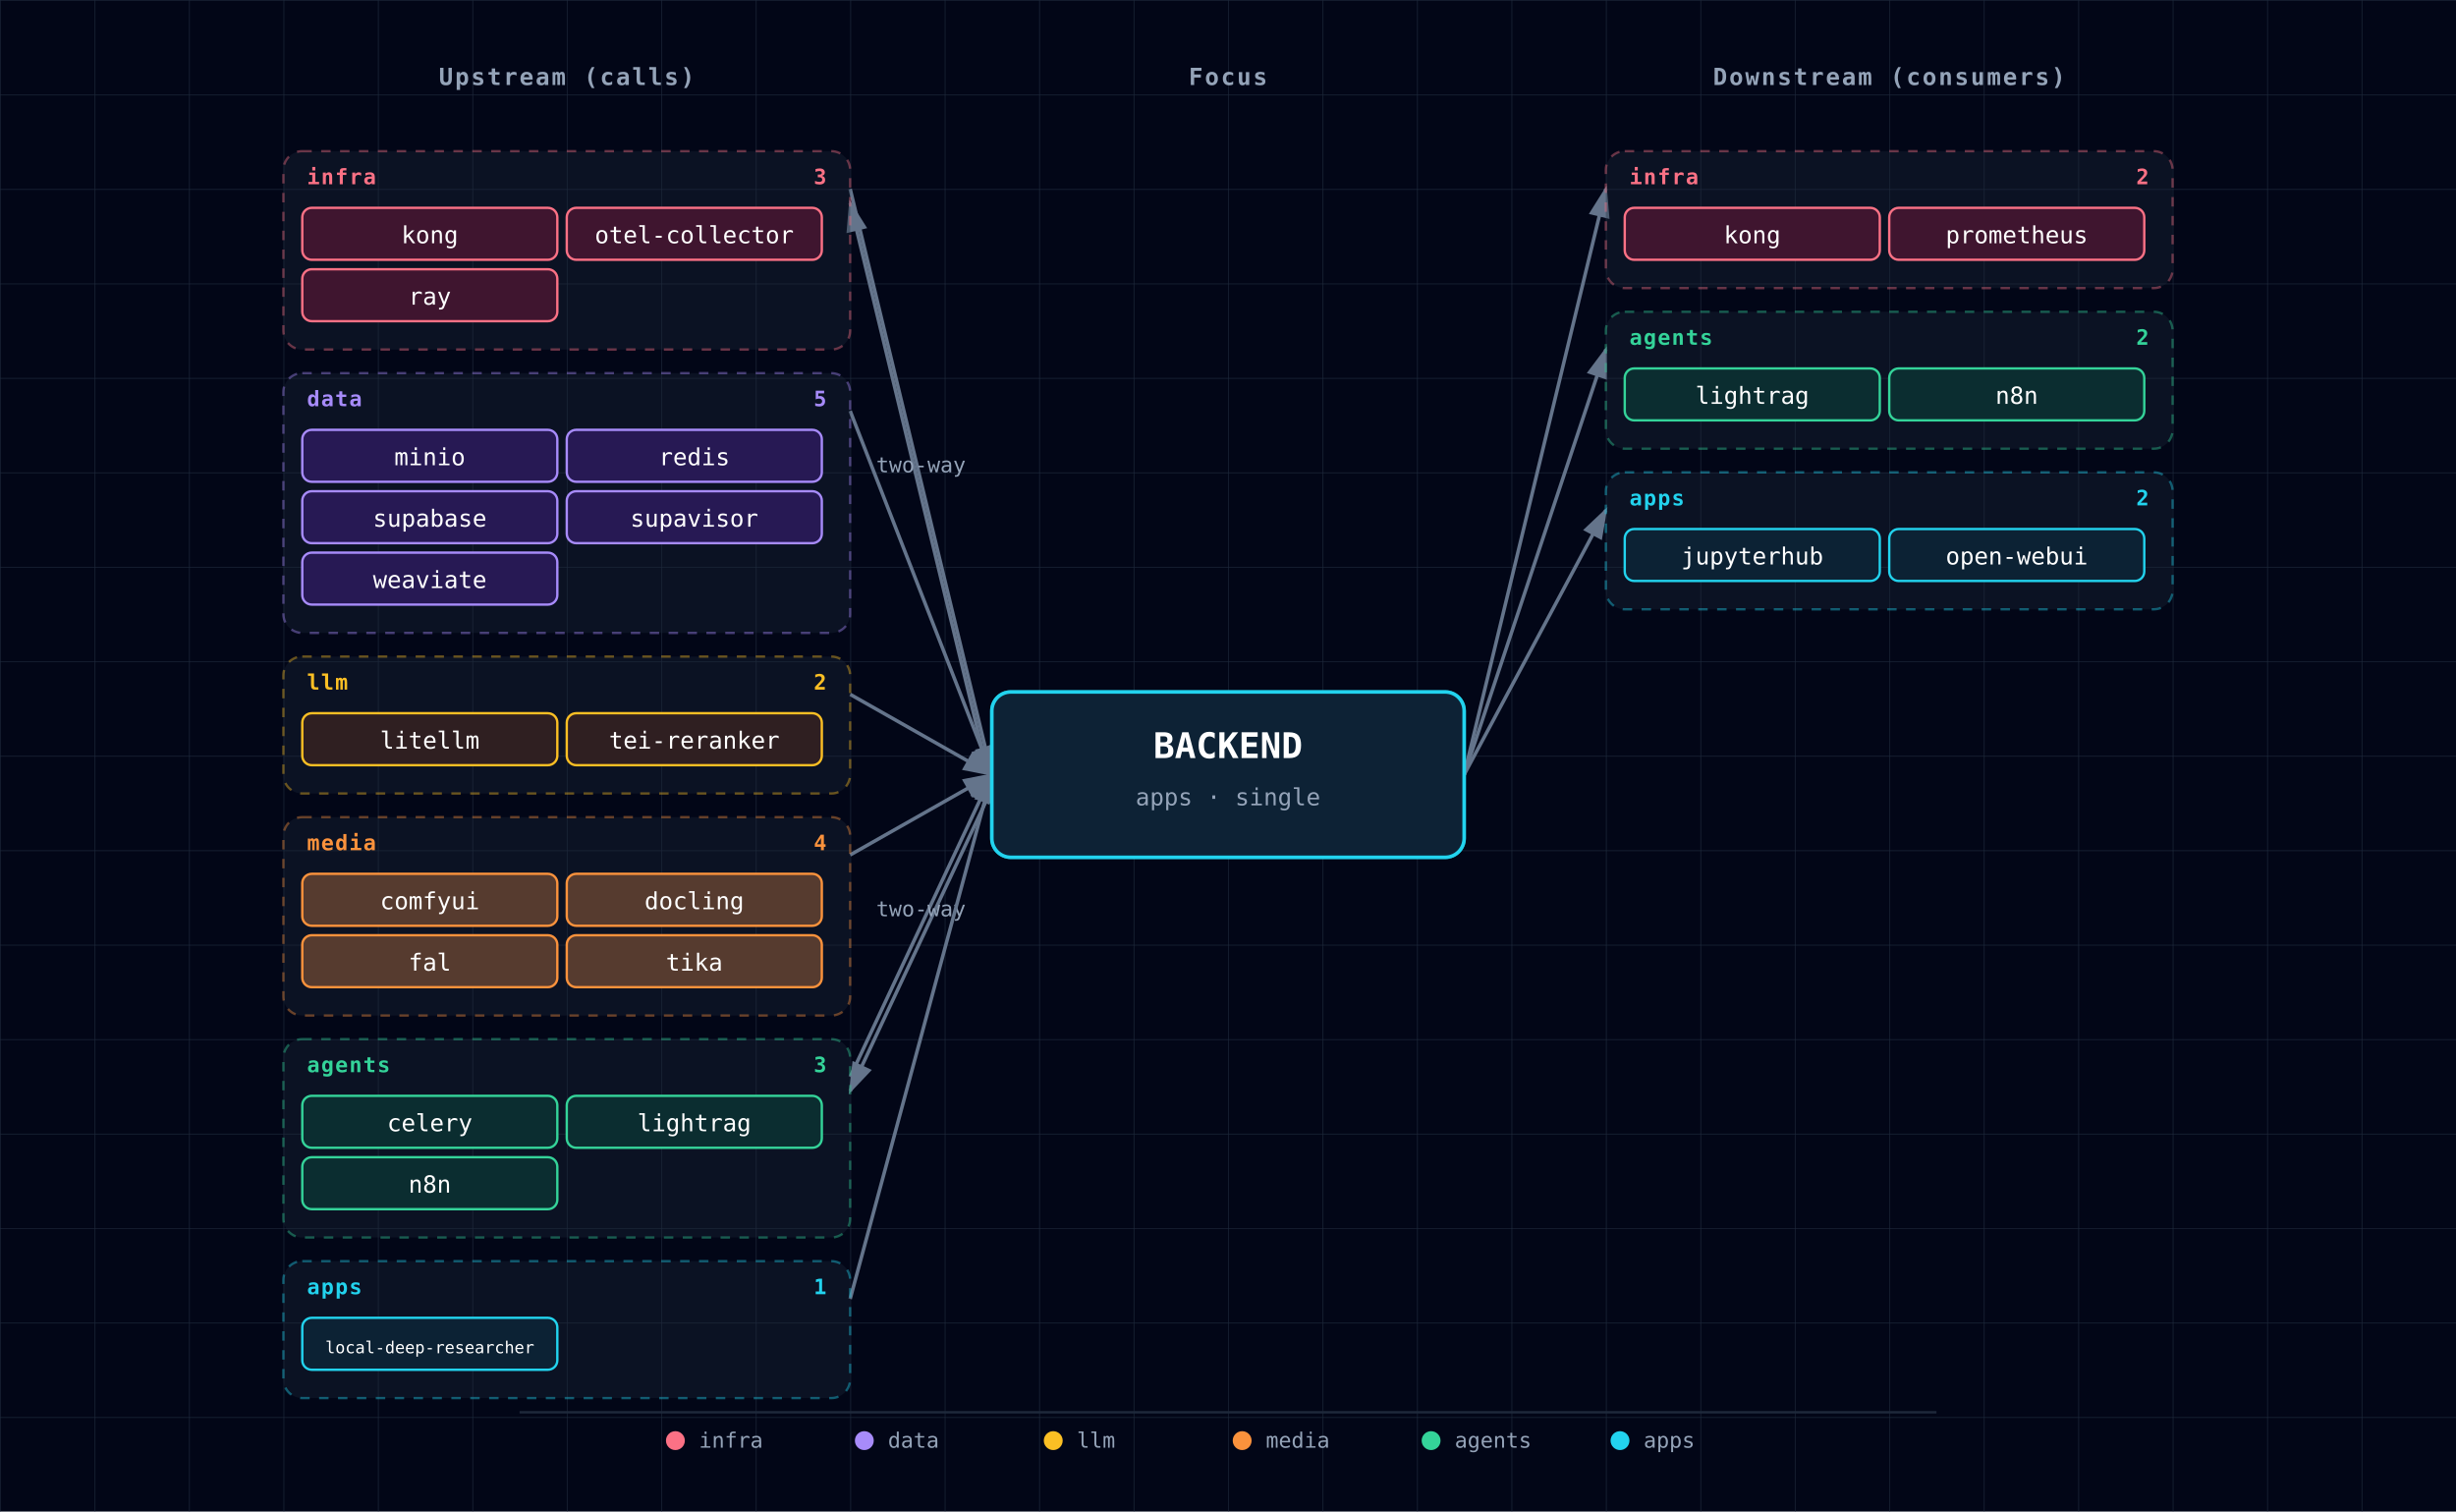
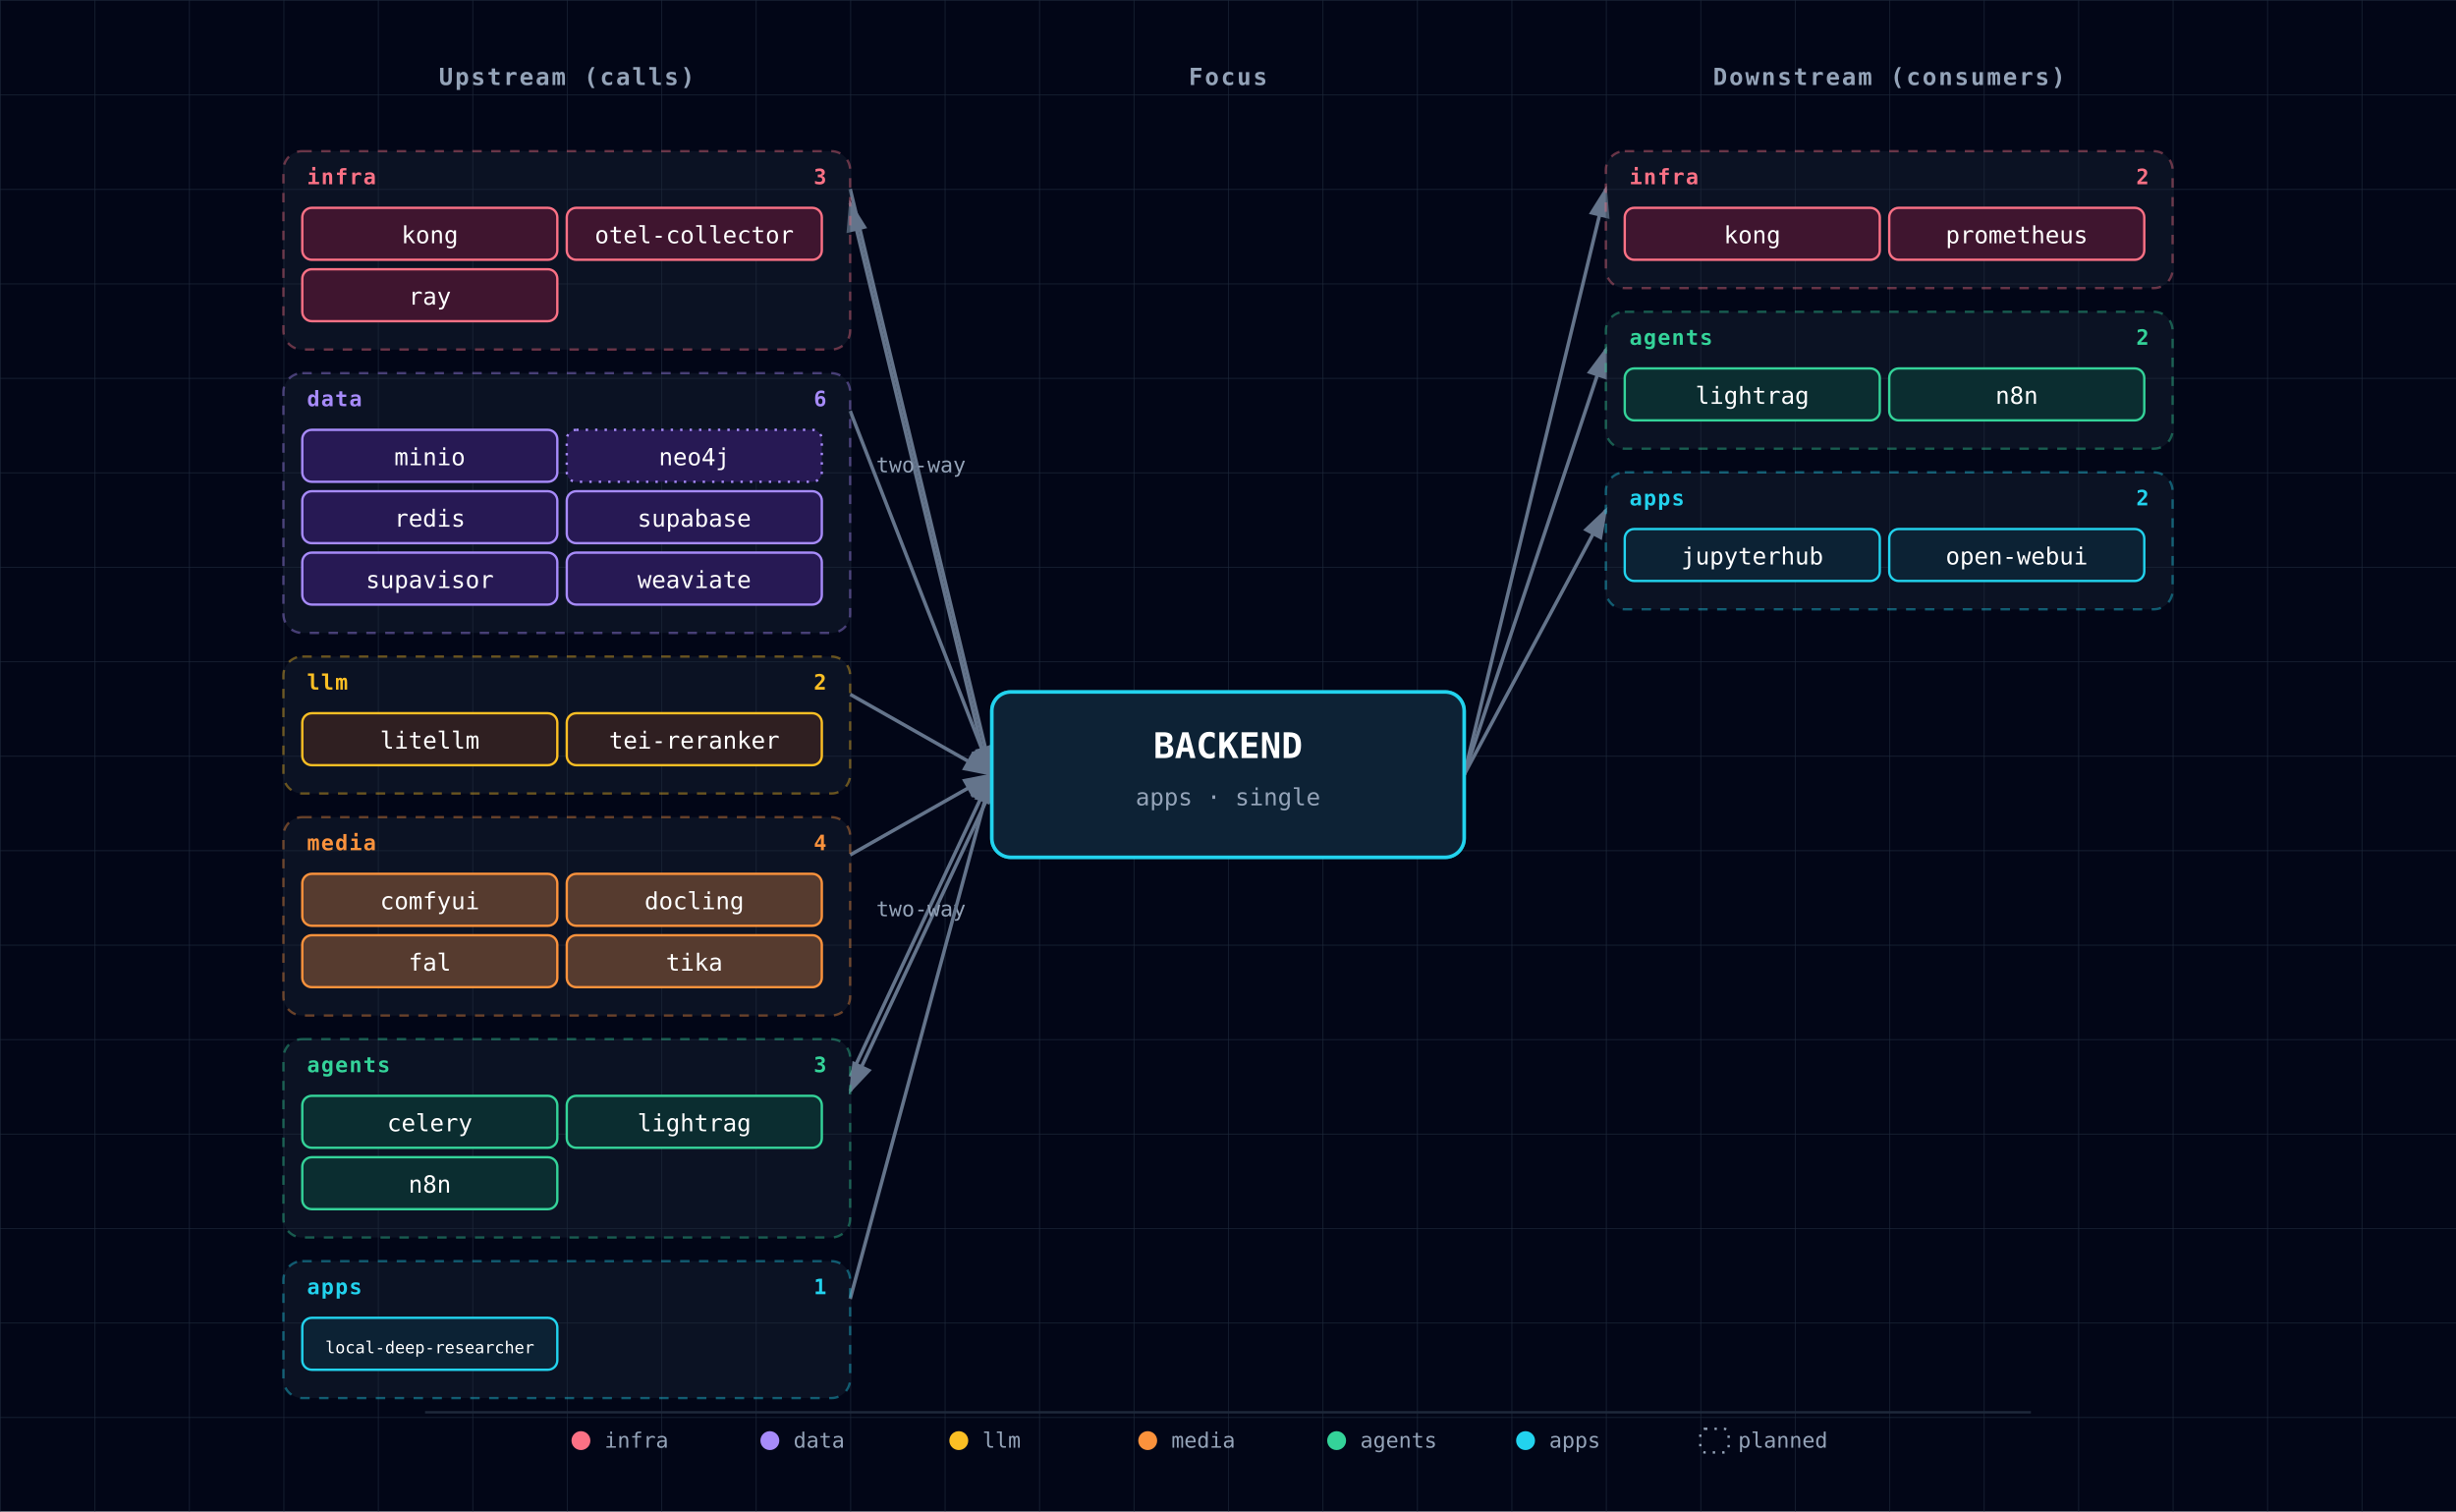
<svg xmlns="http://www.w3.org/2000/svg" viewBox="0 0 1040 640" font-family="'JetBrains Mono', 'Fira Code', Menlo, Consolas, monospace">
  <defs>
    <pattern id="grid" width="40" height="40" patternUnits="userSpaceOnUse">
      <path d="M 40 0 L 0 0 0 40" fill="none" stroke="#1e293b" stroke-width="0.5" />
    </pattern>
    <marker id="arrowhead" markerWidth="9" markerHeight="6" refX="8" refY="3" orient="auto">
      <polygon points="0 0, 9 3, 0 6" fill="#64748b" />
    </marker>
    <filter id="focus-glow" x="-50%" y="-50%" width="200%" height="200%">
      <feGaussianBlur in="SourceAlpha" stdDeviation="6" />
      <feFlood flood-color="#22d3ee" flood-opacity="0.6" />
      <feComposite in2="SourceAlpha" operator="in" />
      <feMerge>
        <feMergeNode />
        <feMergeNode in="SourceGraphic" />
      </feMerge>
    </filter>
  </defs>
  <rect width="1040" height="640" fill="#020617" />
  <rect width="1040" height="640" fill="url(#grid)" />
  <text x="240" y="36" fill="#94a3b8" font-size="10" font-weight="600" text-anchor="middle" letter-spacing="0.08em">Upstream (calls)</text>
  <text x="520" y="36" fill="#94a3b8" font-size="10" font-weight="600" text-anchor="middle" letter-spacing="0.08em">Focus</text>
  <text x="800" y="36" fill="#94a3b8" font-size="10" font-weight="600" text-anchor="middle" letter-spacing="0.08em">Downstream (consumers)</text>
  <line x1="360" y1="80" x2="420" y2="328" stroke="#64748b" stroke-width="1.5" marker-end="url(#arrowhead)" />
  <line x1="420" y1="334" x2="360" y2="86" stroke="#64748b" stroke-width="1.5" marker-end="url(#arrowhead)" />
  <text x="390" y="200" fill="#94a3b8" font-size="9" text-anchor="middle">two-way</text>
  <line x1="360" y1="174" x2="420" y2="328" stroke="#64748b" stroke-width="1.5" marker-end="url(#arrowhead)" />
  <line x1="360" y1="294" x2="420" y2="328" stroke="#64748b" stroke-width="1.5" marker-end="url(#arrowhead)" />
  <line x1="360" y1="362" x2="420" y2="328" stroke="#64748b" stroke-width="1.5" marker-end="url(#arrowhead)" />
  <line x1="360" y1="456" x2="420" y2="328" stroke="#64748b" stroke-width="1.5" marker-end="url(#arrowhead)" />
  <line x1="420" y1="334" x2="360" y2="462" stroke="#64748b" stroke-width="1.5" marker-end="url(#arrowhead)" />
  <text x="390" y="388" fill="#94a3b8" font-size="9" text-anchor="middle">two-way</text>
  <line x1="360" y1="550" x2="420" y2="328" stroke="#64748b" stroke-width="1.5" marker-end="url(#arrowhead)" />
  <line x1="620" y1="328" x2="680" y2="80" stroke="#64748b" stroke-width="1.5" marker-end="url(#arrowhead)" />
  <line x1="620" y1="328" x2="680" y2="148" stroke="#64748b" stroke-width="1.5" marker-end="url(#arrowhead)" />
  <line x1="620" y1="328" x2="680" y2="216" stroke="#64748b" stroke-width="1.5" marker-end="url(#arrowhead)" />
  <g>
    <g class="cluster">
      <rect x="120" y="64" width="240" height="84" rx="8" fill="rgba(30,41,59,0.35)" stroke="#fb7185" stroke-width="1" stroke-dasharray="4,4" stroke-opacity="0.4" />
      <text x="130" y="78" fill="#fb7185" font-size="9" font-weight="700" text-anchor="start" style="letter-spacing:0.06em;text-transform:uppercase;">infra</text>
      <text x="350" y="78" fill="#fb7185" font-size="9" font-weight="600" text-anchor="end">3</text>
    </g>
    <g>
      <rect x="128" y="88" width="108" height="22" rx="4" fill="#0f172a" />
      <rect x="128" y="88" width="108" height="22" rx="4" fill="rgba(136, 19, 55, 0.4)" stroke="#fb7185" stroke-width="1" />
      <text x="182" y="103" fill="white" font-size="10" text-anchor="middle">kong</text>
    </g>
    <g>
      <rect x="240" y="88" width="108" height="22" rx="4" fill="#0f172a" />
      <rect x="240" y="88" width="108" height="22" rx="4" fill="rgba(136, 19, 55, 0.4)" stroke="#fb7185" stroke-width="1" />
      <text x="294" y="103" fill="white" font-size="10" text-anchor="middle">otel-collector</text>
    </g>
    <g>
      <rect x="128" y="114" width="108" height="22" rx="4" fill="#0f172a" />
      <rect x="128" y="114" width="108" height="22" rx="4" fill="rgba(136, 19, 55, 0.4)" stroke="#fb7185" stroke-width="1" />
      <text x="182" y="129" fill="white" font-size="10" text-anchor="middle">ray</text>
    </g>
    <g class="cluster">
      <rect x="120" y="158" width="240" height="110" rx="8" fill="rgba(30,41,59,0.35)" stroke="#a78bfa" stroke-width="1" stroke-dasharray="4,4" stroke-opacity="0.4" />
      <text x="130" y="172" fill="#a78bfa" font-size="9" font-weight="700" text-anchor="start" style="letter-spacing:0.06em;text-transform:uppercase;">data</text>
-       <text x="350" y="172" fill="#a78bfa" font-size="9" font-weight="600" text-anchor="end">5</text>
+       <text x="350" y="172" fill="#a78bfa" font-size="9" font-weight="600" text-anchor="end">6</text>
    </g>
    <g>
      <rect x="128" y="182" width="108" height="22" rx="4" fill="#0f172a" />
      <rect x="128" y="182" width="108" height="22" rx="4" fill="rgba(76, 29, 149, 0.4)" stroke="#a78bfa" stroke-width="1" />
      <text x="182" y="197" fill="white" font-size="10" text-anchor="middle">minio</text>
    </g>
    <g>
      <rect x="240" y="182" width="108" height="22" rx="4" fill="#0f172a" />
-       <rect x="240" y="182" width="108" height="22" rx="4" fill="rgba(76, 29, 149, 0.4)" stroke="#a78bfa" stroke-width="1" />
-       <text x="294" y="197" fill="white" font-size="10" text-anchor="middle">redis</text>
+       <rect x="240" y="182" width="108" height="22" rx="4" fill="rgba(76, 29, 149, 0.4)" stroke="#a78bfa" stroke-width="1" stroke-dasharray="1,3" />
+       <text x="294" y="197" fill="white" font-size="10" text-anchor="middle">neo4j</text>
    </g>
    <g>
      <rect x="128" y="208" width="108" height="22" rx="4" fill="#0f172a" />
      <rect x="128" y="208" width="108" height="22" rx="4" fill="rgba(76, 29, 149, 0.4)" stroke="#a78bfa" stroke-width="1" />
-       <text x="182" y="223" fill="white" font-size="10" text-anchor="middle">supabase</text>
+       <text x="182" y="223" fill="white" font-size="10" text-anchor="middle">redis</text>
    </g>
    <g>
      <rect x="240" y="208" width="108" height="22" rx="4" fill="#0f172a" />
      <rect x="240" y="208" width="108" height="22" rx="4" fill="rgba(76, 29, 149, 0.4)" stroke="#a78bfa" stroke-width="1" />
-       <text x="294" y="223" fill="white" font-size="10" text-anchor="middle">supavisor</text>
+       <text x="294" y="223" fill="white" font-size="10" text-anchor="middle">supabase</text>
    </g>
    <g>
      <rect x="128" y="234" width="108" height="22" rx="4" fill="#0f172a" />
      <rect x="128" y="234" width="108" height="22" rx="4" fill="rgba(76, 29, 149, 0.4)" stroke="#a78bfa" stroke-width="1" />
-       <text x="182" y="249" fill="white" font-size="10" text-anchor="middle">weaviate</text>
+       <text x="182" y="249" fill="white" font-size="10" text-anchor="middle">supavisor</text>
+     </g>
+     <g>
+       <rect x="240" y="234" width="108" height="22" rx="4" fill="#0f172a" />
+       <rect x="240" y="234" width="108" height="22" rx="4" fill="rgba(76, 29, 149, 0.4)" stroke="#a78bfa" stroke-width="1" />
+       <text x="294" y="249" fill="white" font-size="10" text-anchor="middle">weaviate</text>
    </g>
    <g class="cluster">
      <rect x="120" y="278" width="240" height="58" rx="8" fill="rgba(30,41,59,0.35)" stroke="#fbbf24" stroke-width="1" stroke-dasharray="4,4" stroke-opacity="0.4" />
      <text x="130" y="292" fill="#fbbf24" font-size="9" font-weight="700" text-anchor="start" style="letter-spacing:0.06em;text-transform:uppercase;">llm</text>
      <text x="350" y="292" fill="#fbbf24" font-size="9" font-weight="600" text-anchor="end">2</text>
    </g>
    <g>
      <rect x="128" y="302" width="108" height="22" rx="4" fill="#0f172a" />
      <rect x="128" y="302" width="108" height="22" rx="4" fill="rgba(120, 53, 15, 0.3)" stroke="#fbbf24" stroke-width="1" />
      <text x="182" y="317" fill="white" font-size="10" text-anchor="middle">litellm</text>
    </g>
    <g>
      <rect x="240" y="302" width="108" height="22" rx="4" fill="#0f172a" />
      <rect x="240" y="302" width="108" height="22" rx="4" fill="rgba(120, 53, 15, 0.3)" stroke="#fbbf24" stroke-width="1" />
      <text x="294" y="317" fill="white" font-size="10" text-anchor="middle">tei-reranker</text>
    </g>
    <g class="cluster">
      <rect x="120" y="346" width="240" height="84" rx="8" fill="rgba(30,41,59,0.35)" stroke="#fb923c" stroke-width="1" stroke-dasharray="4,4" stroke-opacity="0.4" />
      <text x="130" y="360" fill="#fb923c" font-size="9" font-weight="700" text-anchor="start" style="letter-spacing:0.06em;text-transform:uppercase;">media</text>
      <text x="350" y="360" fill="#fb923c" font-size="9" font-weight="600" text-anchor="end">4</text>
    </g>
    <g>
      <rect x="128" y="370" width="108" height="22" rx="4" fill="#0f172a" />
      <rect x="128" y="370" width="108" height="22" rx="4" fill="rgba(251, 146, 60, 0.3)" stroke="#fb923c" stroke-width="1" />
      <text x="182" y="385" fill="white" font-size="10" text-anchor="middle">comfyui</text>
    </g>
    <g>
      <rect x="240" y="370" width="108" height="22" rx="4" fill="#0f172a" />
      <rect x="240" y="370" width="108" height="22" rx="4" fill="rgba(251, 146, 60, 0.3)" stroke="#fb923c" stroke-width="1" />
      <text x="294" y="385" fill="white" font-size="10" text-anchor="middle">docling</text>
    </g>
    <g>
      <rect x="128" y="396" width="108" height="22" rx="4" fill="#0f172a" />
      <rect x="128" y="396" width="108" height="22" rx="4" fill="rgba(251, 146, 60, 0.3)" stroke="#fb923c" stroke-width="1" />
      <text x="182" y="411" fill="white" font-size="10" text-anchor="middle">fal</text>
    </g>
    <g>
      <rect x="240" y="396" width="108" height="22" rx="4" fill="#0f172a" />
      <rect x="240" y="396" width="108" height="22" rx="4" fill="rgba(251, 146, 60, 0.3)" stroke="#fb923c" stroke-width="1" />
      <text x="294" y="411" fill="white" font-size="10" text-anchor="middle">tika</text>
    </g>
    <g class="cluster">
      <rect x="120" y="440" width="240" height="84" rx="8" fill="rgba(30,41,59,0.35)" stroke="#34d399" stroke-width="1" stroke-dasharray="4,4" stroke-opacity="0.4" />
      <text x="130" y="454" fill="#34d399" font-size="9" font-weight="700" text-anchor="start" style="letter-spacing:0.06em;text-transform:uppercase;">agents</text>
      <text x="350" y="454" fill="#34d399" font-size="9" font-weight="600" text-anchor="end">3</text>
    </g>
    <g>
      <rect x="128" y="464" width="108" height="22" rx="4" fill="#0f172a" />
      <rect x="128" y="464" width="108" height="22" rx="4" fill="rgba(6, 78, 59, 0.4)" stroke="#34d399" stroke-width="1" />
      <text x="182" y="479" fill="white" font-size="10" text-anchor="middle">celery</text>
    </g>
    <g>
      <rect x="240" y="464" width="108" height="22" rx="4" fill="#0f172a" />
      <rect x="240" y="464" width="108" height="22" rx="4" fill="rgba(6, 78, 59, 0.4)" stroke="#34d399" stroke-width="1" />
      <text x="294" y="479" fill="white" font-size="10" text-anchor="middle">lightrag</text>
    </g>
    <g>
      <rect x="128" y="490" width="108" height="22" rx="4" fill="#0f172a" />
      <rect x="128" y="490" width="108" height="22" rx="4" fill="rgba(6, 78, 59, 0.4)" stroke="#34d399" stroke-width="1" />
      <text x="182" y="505" fill="white" font-size="10" text-anchor="middle">n8n</text>
    </g>
    <g class="cluster">
      <rect x="120" y="534" width="240" height="58" rx="8" fill="rgba(30,41,59,0.35)" stroke="#22d3ee" stroke-width="1" stroke-dasharray="4,4" stroke-opacity="0.4" />
      <text x="130" y="548" fill="#22d3ee" font-size="9" font-weight="700" text-anchor="start" style="letter-spacing:0.06em;text-transform:uppercase;">apps</text>
      <text x="350" y="548" fill="#22d3ee" font-size="9" font-weight="600" text-anchor="end">1</text>
    </g>
    <g>
      <rect x="128" y="558" width="108" height="22" rx="4" fill="#0f172a" />
      <rect x="128" y="558" width="108" height="22" rx="4" fill="rgba(8, 51, 68, 0.4)" stroke="#22d3ee" stroke-width="1" />
      <text x="182" y="573" fill="white" font-size="7" text-anchor="middle">local-deep-researcher</text>
    </g>
  </g>
  <g>
    <g class="cluster">
      <rect x="680" y="64" width="240" height="58" rx="8" fill="rgba(30,41,59,0.35)" stroke="#fb7185" stroke-width="1" stroke-dasharray="4,4" stroke-opacity="0.4" />
      <text x="690" y="78" fill="#fb7185" font-size="9" font-weight="700" text-anchor="start" style="letter-spacing:0.06em;text-transform:uppercase;">infra</text>
      <text x="910" y="78" fill="#fb7185" font-size="9" font-weight="600" text-anchor="end">2</text>
    </g>
    <g>
      <rect x="688" y="88" width="108" height="22" rx="4" fill="#0f172a" />
      <rect x="688" y="88" width="108" height="22" rx="4" fill="rgba(136, 19, 55, 0.4)" stroke="#fb7185" stroke-width="1" />
      <text x="742" y="103" fill="white" font-size="10" text-anchor="middle">kong</text>
    </g>
    <g>
      <rect x="800" y="88" width="108" height="22" rx="4" fill="#0f172a" />
      <rect x="800" y="88" width="108" height="22" rx="4" fill="rgba(136, 19, 55, 0.4)" stroke="#fb7185" stroke-width="1" />
      <text x="854" y="103" fill="white" font-size="10" text-anchor="middle">prometheus</text>
    </g>
    <g class="cluster">
      <rect x="680" y="132" width="240" height="58" rx="8" fill="rgba(30,41,59,0.35)" stroke="#34d399" stroke-width="1" stroke-dasharray="4,4" stroke-opacity="0.4" />
      <text x="690" y="146" fill="#34d399" font-size="9" font-weight="700" text-anchor="start" style="letter-spacing:0.06em;text-transform:uppercase;">agents</text>
      <text x="910" y="146" fill="#34d399" font-size="9" font-weight="600" text-anchor="end">2</text>
    </g>
    <g>
      <rect x="688" y="156" width="108" height="22" rx="4" fill="#0f172a" />
      <rect x="688" y="156" width="108" height="22" rx="4" fill="rgba(6, 78, 59, 0.4)" stroke="#34d399" stroke-width="1" />
      <text x="742" y="171" fill="white" font-size="10" text-anchor="middle">lightrag</text>
    </g>
    <g>
      <rect x="800" y="156" width="108" height="22" rx="4" fill="#0f172a" />
      <rect x="800" y="156" width="108" height="22" rx="4" fill="rgba(6, 78, 59, 0.4)" stroke="#34d399" stroke-width="1" />
      <text x="854" y="171" fill="white" font-size="10" text-anchor="middle">n8n</text>
    </g>
    <g class="cluster">
      <rect x="680" y="200" width="240" height="58" rx="8" fill="rgba(30,41,59,0.35)" stroke="#22d3ee" stroke-width="1" stroke-dasharray="4,4" stroke-opacity="0.4" />
      <text x="690" y="214" fill="#22d3ee" font-size="9" font-weight="700" text-anchor="start" style="letter-spacing:0.06em;text-transform:uppercase;">apps</text>
      <text x="910" y="214" fill="#22d3ee" font-size="9" font-weight="600" text-anchor="end">2</text>
    </g>
    <g>
      <rect x="688" y="224" width="108" height="22" rx="4" fill="#0f172a" />
      <rect x="688" y="224" width="108" height="22" rx="4" fill="rgba(8, 51, 68, 0.4)" stroke="#22d3ee" stroke-width="1" />
      <text x="742" y="239" fill="white" font-size="10" text-anchor="middle">jupyterhub</text>
    </g>
    <g>
      <rect x="800" y="224" width="108" height="22" rx="4" fill="#0f172a" />
      <rect x="800" y="224" width="108" height="22" rx="4" fill="rgba(8, 51, 68, 0.4)" stroke="#22d3ee" stroke-width="1" />
      <text x="854" y="239" fill="white" font-size="10" text-anchor="middle">open-webui</text>
    </g>
  </g>
  <g class="focus" filter="url(#focus-glow)">
    <rect x="420" y="293" width="200" height="70" rx="8" fill="#0f172a" />
    <rect x="420" y="293" width="200" height="70" rx="8" fill="rgba(8, 51, 68, 0.4)" stroke="#22d3ee" stroke-width="1.5" />
    <text x="520" y="321" fill="white" font-size="15" font-weight="700" text-anchor="middle">BACKEND</text>
    <text x="520" y="341" fill="#94a3b8" font-size="10" text-anchor="middle">apps · single</text>
  </g>
  <g class="legend">
-     <line x1="220" y1="598" x2="820" y2="598" stroke="#1e293b" stroke-width="1" />
-     <circle cx="286" cy="610" r="4" fill="#fb7185" />
-     <text x="296" y="613" fill="#94a3b8" font-size="9" font-weight="400" text-anchor="start">infra</text>
-     <circle cx="366" cy="610" r="4" fill="#a78bfa" />
-     <text x="376" y="613" fill="#94a3b8" font-size="9" font-weight="400" text-anchor="start">data</text>
-     <circle cx="446" cy="610" r="4" fill="#fbbf24" />
-     <text x="456" y="613" fill="#94a3b8" font-size="9" font-weight="400" text-anchor="start">llm</text>
-     <circle cx="526" cy="610" r="4" fill="#fb923c" />
-     <text x="536" y="613" fill="#94a3b8" font-size="9" font-weight="400" text-anchor="start">media</text>
-     <circle cx="606" cy="610" r="4" fill="#34d399" />
-     <text x="616" y="613" fill="#94a3b8" font-size="9" font-weight="400" text-anchor="start">agents</text>
-     <circle cx="686" cy="610" r="4" fill="#22d3ee" />
-     <text x="696" y="613" fill="#94a3b8" font-size="9" font-weight="400" text-anchor="start">apps</text>
+     <line x1="180" y1="598" x2="860" y2="598" stroke="#1e293b" stroke-width="1" />
+     <circle cx="246" cy="610" r="4" fill="#fb7185" />
+     <text x="256" y="613" fill="#94a3b8" font-size="9" font-weight="400" text-anchor="start">infra</text>
+     <circle cx="326" cy="610" r="4" fill="#a78bfa" />
+     <text x="336" y="613" fill="#94a3b8" font-size="9" font-weight="400" text-anchor="start">data</text>
+     <circle cx="406" cy="610" r="4" fill="#fbbf24" />
+     <text x="416" y="613" fill="#94a3b8" font-size="9" font-weight="400" text-anchor="start">llm</text>
+     <circle cx="486" cy="610" r="4" fill="#fb923c" />
+     <text x="496" y="613" fill="#94a3b8" font-size="9" font-weight="400" text-anchor="start">media</text>
+     <circle cx="566" cy="610" r="4" fill="#34d399" />
+     <text x="576" y="613" fill="#94a3b8" font-size="9" font-weight="400" text-anchor="start">agents</text>
+     <circle cx="646" cy="610" r="4" fill="#22d3ee" />
+     <text x="656" y="613" fill="#94a3b8" font-size="9" font-weight="400" text-anchor="start">apps</text>
+     <rect x="720" y="605" width="12" height="10" rx="2" fill="none" stroke="#94a3b8" stroke-width="1" stroke-dasharray="1,3" />
+     <text x="736" y="613" fill="#94a3b8" font-size="9" font-weight="400" text-anchor="start">planned</text>
  </g>
</svg>
